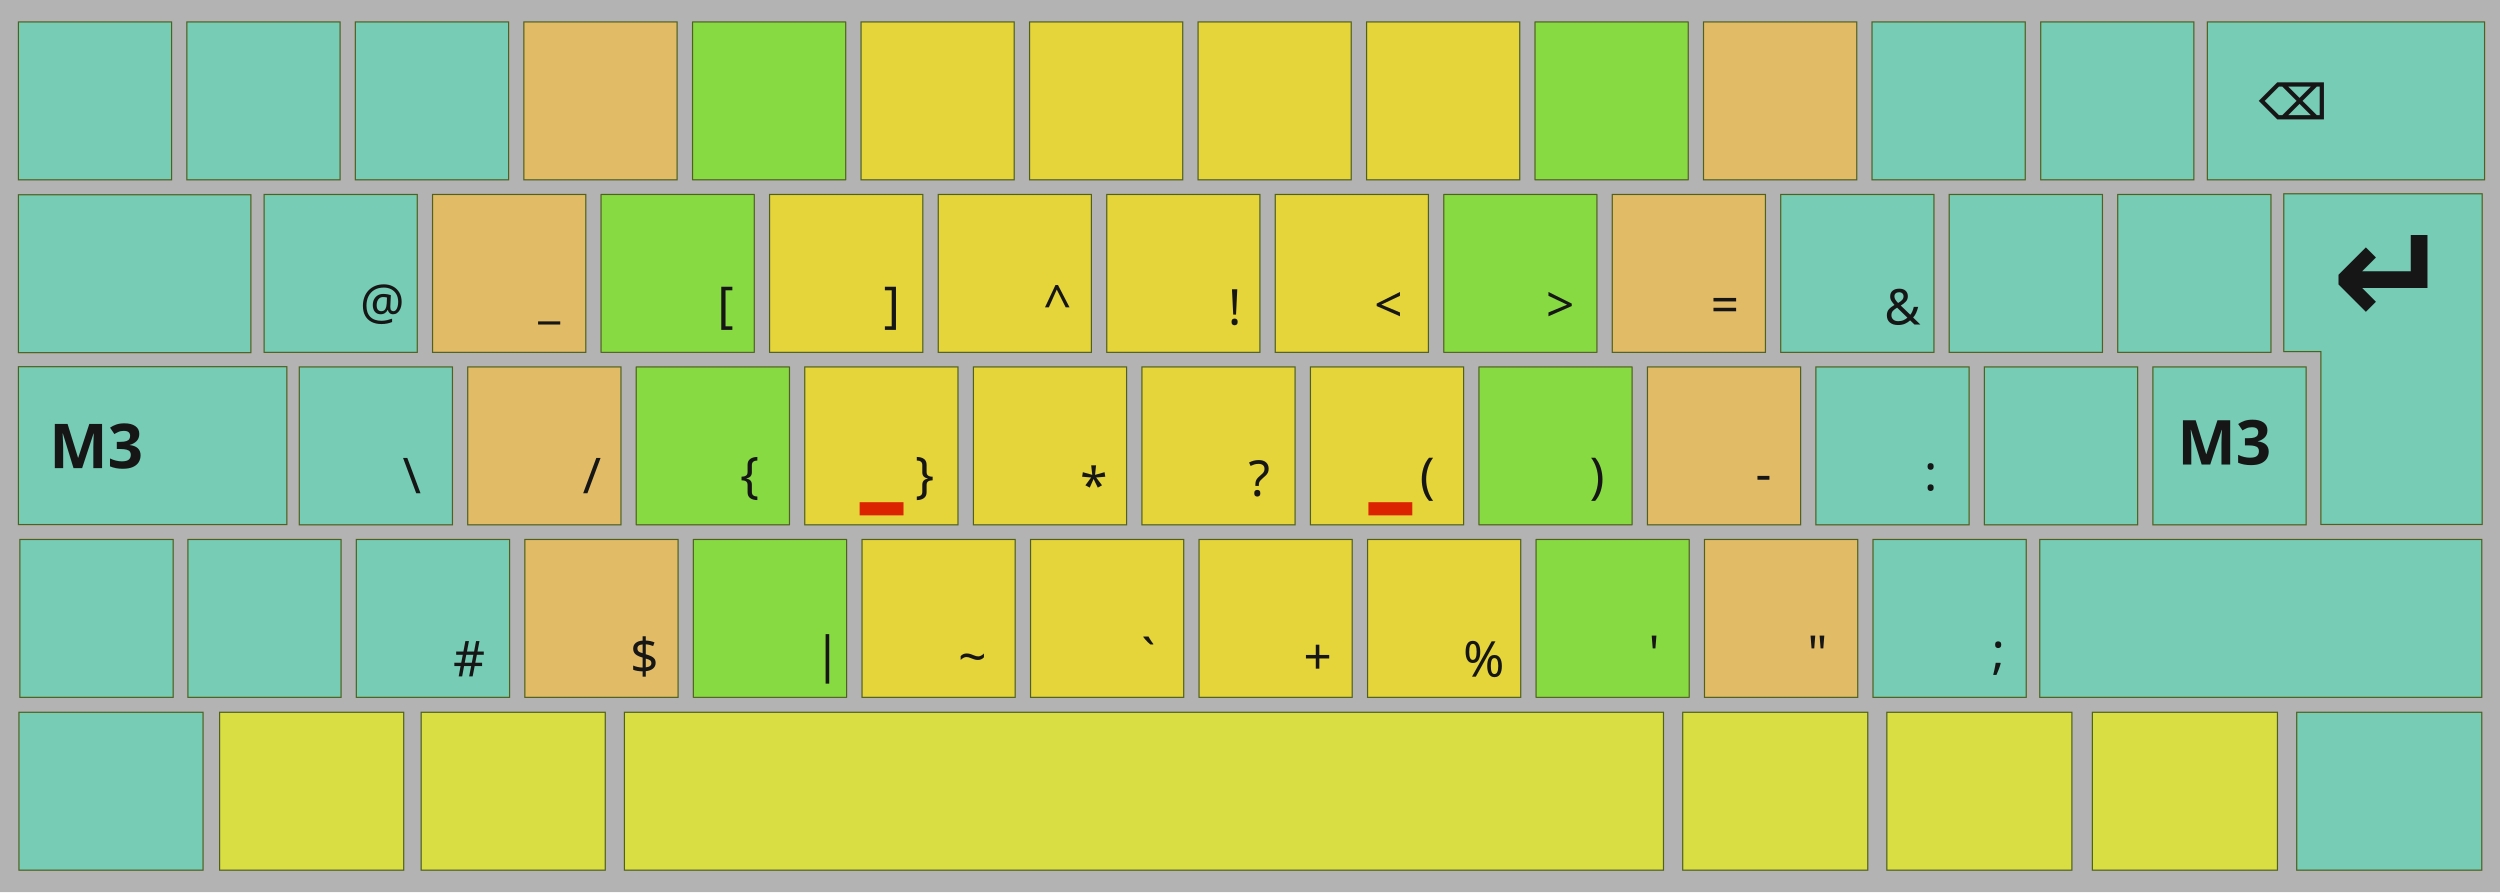
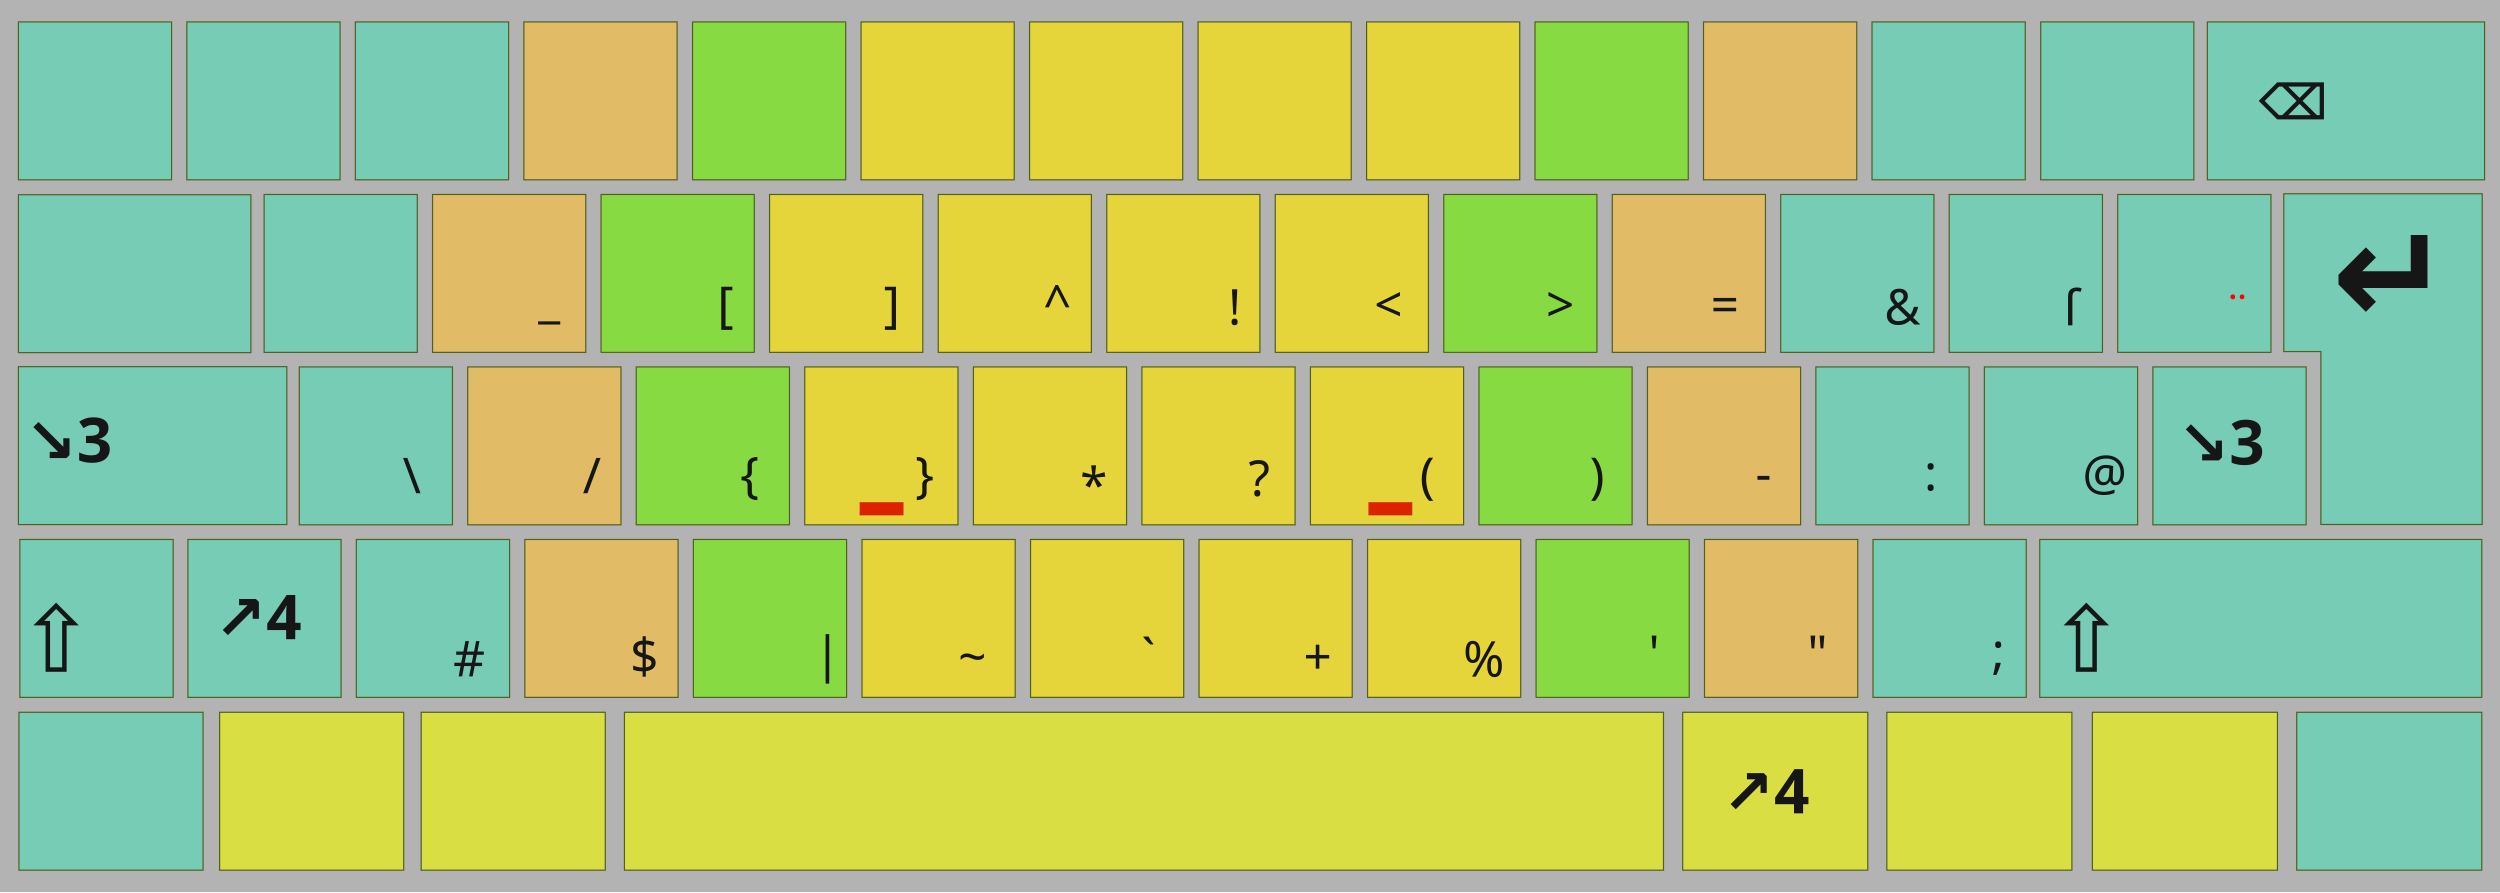
<svg xmlns="http://www.w3.org/2000/svg" version="1.0" viewBox="0 0 28500 8200" preserveAspectRatio="xMidYMid" fill-rule="evenodd" id="svg2" width="2104.724" height="751.054">
-   <defs id="defs4" />
+   <defs id="defs4">
+     </defs>
  <path style="fill:#b3b3b3;stroke:none;visibility:visible" d="M 0,-984.997 L 28500,-984.997 L 28500,9184.997 L 0,9184.997 L 0,-984.997 z " id="path452" />
-   <g id="g2359">
+   <g id="g2599">
    <path id="path609" d="M 5972,-734.997 L 7719,-734.997 L 7719,1065.004 L 5972,1065.004 L 5972,-734.997 z " style="fill:#e2bb67;fill-opacity:1;stroke:#4f601f;visibility:visible;stroke-opacity:1;stroke-width:13.541;stroke-miterlimit:4;stroke-dasharray:none" />
    <path id="path465" d="M 210,-734.997 L 1956,-734.997 L 1956,1065.004 L 210,1065.004 L 210,-734.997 z " style="fill:#76ccb4;fill-opacity:1;stroke:#4f601f;visibility:visible;stroke-opacity:1;stroke-width:13.541;stroke-miterlimit:4;stroke-dasharray:none" />
    <path id="path513" d="M 2130,-734.997 L 3877,-734.997 L 3877,1065.004 L 2130,1065.004 L 2130,-734.997 z " style="fill:#76ccb4;fill-opacity:1;stroke:#4f601f;visibility:visible;stroke-opacity:1;stroke-width:13.541;stroke-miterlimit:4;stroke-dasharray:none" />
    <path id="path561" d="M 4051,-734.997 L 5798,-734.997 L 5798,1065.004 L 4051,1065.004 L 4051,-734.997 z " style="fill:#76ccb4;fill-opacity:1;stroke:#4f601f;visibility:visible;stroke-opacity:1;stroke-width:13.541;stroke-miterlimit:4;stroke-dasharray:none" />
    <path id="path649" d="M 7895,-734.997 L 9641,-734.997 L 9641,1065.004 L 7895,1065.004 L 7895,-734.997 z " style="fill:#88da43;fill-opacity:1;stroke:#4f601f;stroke-width:13.541;stroke-linejoin:round;stroke-miterlimit:4;stroke-dasharray:none;stroke-opacity:1;visibility:visible" />
    <path id="path697" d="M 9816,-734.997 L 11562,-734.997 L 11562,1065.004 L 9816,1065.004 L 9816,-734.997 z " style="fill:#e5d43a;fill-opacity:1;stroke:#4f601f;visibility:visible;stroke-opacity:1;stroke-width:13.541;stroke-miterlimit:4;stroke-dasharray:none" />
    <path id="path745" d="M 11737,-734.997 L 13483,-734.997 L 13483,1065.004 L 11737,1065.004 L 11737,-734.997 z " style="fill:#e5d43a;fill-opacity:1;stroke:#4f601f;visibility:visible;stroke-opacity:1;stroke-width:13.541;stroke-miterlimit:4;stroke-dasharray:none" />
    <path id="path785" d="M 13658,-734.997 L 15404,-734.997 L 15404,1065.004 L 13658,1065.004 L 13658,-734.997 z " style="fill:#e5d43a;stroke:#4f601f;visibility:visible;stroke-opacity:1;stroke-width:13.541;stroke-miterlimit:4;stroke-dasharray:none;fill-opacity:1" />
    <path id="path825" d="M 15579,-734.997 L 17325,-734.997 L 17325,1065.004 L 15579,1065.004 L 15579,-734.997 z " style="fill:#e5d43a;fill-opacity:1;stroke:#4f601f;visibility:visible;stroke-opacity:1;stroke-width:13.541;stroke-miterlimit:4;stroke-dasharray:none" />
    <path id="path865" d="M 17499,-734.997 L 19246,-734.997 L 19246,1065.004 L 17499,1065.004 L 17499,-734.997 z " style="fill:#88da43;fill-opacity:1;stroke:#4f601f;stroke-width:13.541;stroke-linejoin:round;stroke-miterlimit:4;stroke-dasharray:none;stroke-opacity:1;visibility:visible" />
    <path id="path905" d="M 19420,-734.997 L 21167,-734.997 L 21167,1065.004 L 19420,1065.004 L 19420,-734.997 z " style="fill:#e2bb67;fill-opacity:1;stroke:#4f601f;visibility:visible;stroke-opacity:1;stroke-width:13.541;stroke-miterlimit:4;stroke-dasharray:none" />
    <path id="path945" d="M 21341,-734.997 L 23088,-734.997 L 23088,1065.004 L 21341,1065.004 L 21341,-734.997 z " style="fill:#76ccb4;fill-opacity:1;stroke:#4f601f;visibility:visible;stroke-opacity:1;stroke-width:13.541;stroke-miterlimit:4;stroke-dasharray:none" />
    <path id="path993" d="M 23264,-734.997 L 25010,-734.997 L 25010,1065.004 L 23264,1065.004 L 23264,-734.997 z " style="fill:#76ccb4;fill-opacity:1;stroke:#4f601f;visibility:visible;stroke-opacity:1;stroke-width:13.541;stroke-miterlimit:4;stroke-dasharray:none" />
    <path id="path1041" d="M 3011,1232.004 L 4757,1232.004 L 4757,3032.004 L 3011,3032.004 L 3011,1232.004 z " style="fill:#76ccb4;fill-opacity:1;stroke:#4f601f;visibility:visible;stroke-opacity:1;stroke-width:13.541;stroke-miterlimit:4;stroke-dasharray:none" />
    <path id="path1085" d="M 5804,3032.004 L 4931,3032.004 L 4931,1232.004 L 6678,1232.004 L 6678,3032.004 L 5804,3032.004" style="fill:#e2bb67;fill-opacity:1;stroke:#4f601f;visibility:visible;stroke-opacity:1;stroke-width:13.541;stroke-miterlimit:4;stroke-dasharray:none" />
    <path id="path1121" d="M 6852,1232.004 L 8599,1232.004 L 8599,3032.004 L 6852,3032.004 L 6852,1232.004 z " style="fill:#88da43;fill-opacity:1;stroke:#4f601f;stroke-width:13.541;stroke-linejoin:round;stroke-miterlimit:4;stroke-dasharray:none;stroke-opacity:1;visibility:visible" />
    <path id="path1157" d="M 8773,1232.004 L 10520,1232.004 L 10520,3032.004 L 8773,3032.004 L 8773,1232.004 z " style="fill:#e5d43a;fill-opacity:1;stroke:#4f601f;visibility:visible;stroke-opacity:1;stroke-width:13.541;stroke-miterlimit:4;stroke-dasharray:none" />
    <path id="path1193" d="M 10696,1232.004 L 12442,1232.004 L 12442,3032.004 L 10696,3032.004 L 10696,1232.004 z " style="fill:#e5d43a;fill-opacity:1;stroke:#4f601f;visibility:visible;stroke-opacity:1;stroke-width:13.541;stroke-miterlimit:4;stroke-dasharray:none" />
    <path id="path1229" d="M 12617,1232.004 L 14363,1232.004 L 14363,3032.004 L 12617,3032.004 L 12617,1232.004 z " style="fill:#e5d43a;fill-opacity:1;stroke:#4f601f;visibility:visible;stroke-opacity:1;stroke-width:13.541;stroke-miterlimit:4;stroke-dasharray:none" />
    <path id="path1265" d="M 14538,1232.004 L 16284,1232.004 L 16284,3032.004 L 14538,3032.004 L 14538,1232.004 z " style="fill:#e5d43a;fill-opacity:1;stroke:#4f601f;visibility:visible;stroke-opacity:1;stroke-width:13.541;stroke-miterlimit:4;stroke-dasharray:none" />
    <path id="path1301" d="M 16459,1232.004 L 18205,1232.004 L 18205,3032.004 L 16459,3032.004 L 16459,1232.004 z " style="fill:#88da43;fill-opacity:1;stroke:#4f601f;stroke-width:13.541;stroke-linejoin:round;stroke-miterlimit:4;stroke-dasharray:none;stroke-opacity:1;visibility:visible" />
    <path id="path1337" d="M 18380,1232.004 L 20126,1232.004 L 20126,3032.004 L 18380,3032.004 L 18380,1232.004 z " style="fill:#e2bb67;fill-opacity:1;stroke:#4f601f;visibility:visible;stroke-opacity:1;stroke-width:13.541;stroke-miterlimit:4;stroke-dasharray:none" />
    <path id="path1373" d="M 20300,1232.004 L 22047,1232.004 L 22047,3032.004 L 20300,3032.004 L 20300,1232.004 z " style="fill:#76ccb4;fill-opacity:1;stroke:#4f601f;visibility:visible;stroke-opacity:1;stroke-width:13.541;stroke-miterlimit:4;stroke-dasharray:none" />
    <path id="path1409" d="M 22221,1232.004 L 23968,1232.004 L 23968,3032.004 L 22221,3032.004 L 22221,1232.004 z " style="fill:#76ccb4;fill-opacity:1;stroke:#4f601f;visibility:visible;stroke-opacity:1;stroke-width:13.541;stroke-miterlimit:4;stroke-dasharray:none" />
    <path id="path1449" d="M 24142,1232.004 L 25889,1232.004 L 25889,3032.004 L 24142,3032.004 L 24142,1232.004 z " style="fill:#76ccb4;fill-opacity:1;stroke:#4f601f;visibility:visible;stroke-opacity:1;stroke-width:13.541;stroke-miterlimit:4;stroke-dasharray:none" />
    <path id="path1489" d="M 3412,3198.004 L 5158,3198.004 L 5158,4998.004 L 3412,4998.004 L 3412,3198.004 z " style="fill:#76ccb4;fill-opacity:1;stroke:#4f601f;visibility:visible;stroke-opacity:1;stroke-width:13.541;stroke-miterlimit:4;stroke-dasharray:none" />
    <path id="path1525" d="M 5332,3198.004 L 7079,3198.004 L 7079,4998.004 L 5332,4998.004 L 5332,3198.004 z " style="fill:#e2bb67;fill-opacity:1;stroke:#4f601f;visibility:visible;stroke-opacity:1;stroke-width:13.541;stroke-miterlimit:4;stroke-dasharray:none" />
    <path id="path1561" d="M 7253,3198.004 L 9000,3198.004 L 9000,4998.004 L 7253,4998.004 L 7253,3198.004 z " style="fill:#88da43;fill-opacity:1;stroke:#4f601f;stroke-width:13.541;stroke-linejoin:round;stroke-miterlimit:4;stroke-dasharray:none;stroke-opacity:1;visibility:visible" />
    <path id="path1597" d="M 11097,3198.004 L 12843,3198.004 L 12843,4998.004 L 11097,4998.004 L 11097,3198.004 z " style="fill:#e5d43a;fill-opacity:1;stroke:#4f601f;visibility:visible;stroke-opacity:1;stroke-width:13.541;stroke-miterlimit:4;stroke-dasharray:none" />
    <path id="path1633" d="M 13018,3198.004 L 14764,3198.004 L 14764,4998.004 L 13018,4998.004 L 13018,3198.004 z " style="fill:#e5d43a;fill-opacity:1;stroke:#4f601f;visibility:visible;stroke-opacity:1;stroke-width:13.541;stroke-miterlimit:4;stroke-dasharray:none" />
    <path id="path1669" d="M 16860,3198.004 L 18606,3198.004 L 18606,4998.004 L 16860,4998.004 L 16860,3198.004 z " style="fill:#88da43;fill-opacity:1;stroke:#4f601f;stroke-width:13.541;stroke-linejoin:round;stroke-miterlimit:4;stroke-dasharray:none;stroke-opacity:1;visibility:visible" />
    <path id="path1705" d="M 18781,3198.004 L 20527,3198.004 L 20527,4998.004 L 18781,4998.004 L 18781,3198.004 z " style="fill:#e2bb67;fill-opacity:1;stroke:#4f601f;visibility:visible;stroke-opacity:1;stroke-width:13.541;stroke-miterlimit:4;stroke-dasharray:none" />
    <path id="path1741" d="M 20701,3198.004 L 22448,3198.004 L 22448,4998.004 L 20701,4998.004 L 20701,3198.004 z " style="fill:#76ccb4;fill-opacity:1;stroke:#4f601f;visibility:visible;stroke-opacity:1;stroke-width:13.541;stroke-miterlimit:4;stroke-dasharray:none" />
    <path id="path1777" d="M 22622,3198.004 L 24369,3198.004 L 24369,4998.004 L 22622,4998.004 L 22622,3198.004 z " style="fill:#76ccb4;fill-opacity:1;stroke:#4f601f;visibility:visible;stroke-opacity:1;stroke-width:13.541;stroke-miterlimit:4;stroke-dasharray:none" />
    <path id="path1813" d="M 24543,3198.004 L 26290,3198.004 L 26290,4998.004 L 24543,4998.004 L 24543,3198.004 z " style="fill:#76ccb4;fill-opacity:1;stroke:#4f601f;visibility:visible;stroke-opacity:1;stroke-width:13.541;stroke-miterlimit:4;stroke-dasharray:none" />
    <path id="path1853" d="M 2142.181,5165.003 L 3888.181,5165.003 L 3888.181,6965.004 L 2142.181,6965.004 L 2142.181,5165.003 z " style="fill:#76ccb4;fill-opacity:1;stroke:#4f601f;visibility:visible;stroke-opacity:1;stroke-width:13.541;stroke-miterlimit:4;stroke-dasharray:none" />
    <path id="path1893" d="M 4062.181,5165.003 L 5809.181,5165.003 L 5809.181,6965.004 L 4062.181,6965.004 L 4062.181,5165.003 z " style="fill:#76ccb4;fill-opacity:1;stroke:#4f601f;visibility:visible;stroke-opacity:1;stroke-width:13.541;stroke-miterlimit:4;stroke-dasharray:none" />
    <path id="path1929" d="M 5983.181,5165.003 L 7730.181,5165.003 L 7730.181,6965.004 L 5983.181,6965.004 L 5983.181,5165.003 z " style="fill:#e2bb67;fill-opacity:1;stroke:#4f601f;visibility:visible;stroke-opacity:1;stroke-width:13.541;stroke-miterlimit:4;stroke-dasharray:none" />
    <path id="path1965" d="M 7904.181,5165.003 L 9651.181,5165.003 L 9651.181,6965.004 L 7904.181,6965.004 L 7904.181,5165.003 z " style="fill:#88da43;fill-opacity:1;stroke:#4f601f;stroke-width:13.541;stroke-linejoin:round;stroke-miterlimit:4;stroke-dasharray:none;stroke-opacity:1;visibility:visible" />
    <path id="path2001" d="M 9827.181,5165.003 L 11573.18,5165.003 L 11573.18,6965.004 L 9827.181,6965.004 L 9827.181,5165.003 z " style="fill:#e5d43a;fill-opacity:1;stroke:#4f601f;visibility:visible;stroke-opacity:1;stroke-width:13.541;stroke-miterlimit:4;stroke-dasharray:none" />
    <path id="path2037" d="M 11748.18,5165.003 L 13494.18,5165.003 L 13494.18,6965.004 L 11748.18,6965.004 L 11748.18,5165.003 z " style="fill:#e5d43a;fill-opacity:1;stroke:#4f601f;visibility:visible;stroke-opacity:1;stroke-width:13.541;stroke-miterlimit:4;stroke-dasharray:none" />
    <path id="path2073" d="M 13669.18,5165.003 L 15415.18,5165.003 L 15415.18,6965.004 L 13669.18,6965.004 L 13669.18,5165.003 z " style="fill:#e5d43a;fill-opacity:1;stroke:#4f601f;visibility:visible;stroke-opacity:1;stroke-width:13.541;stroke-miterlimit:4;stroke-dasharray:none" />
    <path id="path2109" d="M 15590.18,5165.003 L 17336.18,5165.003 L 17336.18,6965.004 L 15590.18,6965.004 L 15590.18,5165.003 z " style="fill:#e5d43a;fill-opacity:1;stroke:#4f601f;visibility:visible;stroke-opacity:1;stroke-width:13.541;stroke-miterlimit:4;stroke-dasharray:none" />
    <path id="path2145" d="M 17511.18,5165.003 L 19257.18,5165.003 L 19257.18,6965.004 L 17511.18,6965.004 L 17511.18,5165.003 z " style="fill:#88da43;fill-opacity:1;stroke:#4f601f;stroke-width:13.541;stroke-linejoin:round;stroke-miterlimit:4;stroke-dasharray:none;stroke-opacity:1;visibility:visible" />
    <path id="path2185" d="M 19431.18,5165.003 L 21178.18,5165.003 L 21178.18,6965.004 L 19431.18,6965.004 L 19431.18,5165.003 z " style="fill:#e2bb67;fill-opacity:1;stroke:#4f601f;visibility:visible;stroke-opacity:1;stroke-width:13.541;stroke-miterlimit:4;stroke-dasharray:none" />
    <path id="path2225" d="M 21352.18,5165.003 L 23099.18,5165.003 L 23099.18,6965.004 L 21352.18,6965.004 L 21352.18,5165.003 z " style="fill:#76ccb4;fill-opacity:1;stroke:#4f601f;visibility:visible;stroke-opacity:1;stroke-width:13.541;stroke-miterlimit:4;stroke-dasharray:none" />
    <path d="M 9174,3198.004 L 10921,3198.004 L 10921,4998.004 L 9174,4998.004 L 9174,3198.004 z " id="path2265" style="fill:#e5d43a;fill-opacity:1;stroke:#4f601f;visibility:visible;stroke-opacity:1;stroke-width:13.541;stroke-miterlimit:4;stroke-dasharray:none" />
    <path d="M 14939,3198.004 L 16685,3198.004 L 16685,4998.004 L 14939,4998.004 L 14939,3198.004 z " id="path2313" style="fill:#e5d43a;stroke:#4f601f;visibility:visible;stroke-opacity:1;stroke-width:13.541;stroke-miterlimit:4;stroke-dasharray:none;fill-opacity:1" />
    <path d="M 226.546,5165.003 L 1974.238,5165.003 L 1974.238,6965.004 L 226.546,6965.004 L 226.546,5165.003 z " id="path2365" style="fill:#76ccb4;fill-opacity:1;stroke:#4f601f;visibility:visible;stroke-opacity:1;stroke-width:13.541;stroke-miterlimit:4;stroke-dasharray:none" />
    <path d="M 210,3195.004 L 3270,3195.004 L 3270,4995.004 L 210,4995.004 L 210,3195.004 z " id="path2427" style="fill:#76ccb4;fill-opacity:1;stroke:#4f601f;visibility:visible;stroke-opacity:1;stroke-width:13.541;stroke-miterlimit:4;stroke-dasharray:none" />
    <path d="M 25164,-734.997 L 28324,-734.997 L 28324,1065.004 L 25164,1065.004 L 25164,-734.997 z " id="path2489" style="fill:#76ccb4;fill-opacity:1;stroke:#4f601f;visibility:visible;stroke-opacity:1;stroke-width:13.541;stroke-miterlimit:4;stroke-dasharray:none" />
    <path d="M 210,1235.004 L 2860,1235.004 L 2860,3035.004 L 210,3035.004 L 210,1235.004 z " id="path2523" style="fill:#76ccb4;fill-opacity:1;stroke:#4f601f;visibility:visible;stroke-opacity:1;stroke-width:13.541;stroke-miterlimit:4;stroke-dasharray:none" />
    <path d="M 23253.214,5165.018 L 28292.211,5165.018 L 28292.211,6964.989 L 23253.214,6964.989 L 23253.214,5165.018 z " id="path2599" style="fill:#76ccb4;fill-opacity:1;stroke:#4f601f;visibility:visible;stroke-opacity:1;stroke-width:13.541;stroke-miterlimit:4;stroke-dasharray:none" />
    <path d="M 26458,4994.004 L 26458,3023.004 L 26035,3023.004 L 26035,1224.004 L 28297,1224.004 L 28297,4994.004 L 26458,4994.004 z " id="path2661" style="fill:#76ccb4;fill-opacity:1;stroke:#4f601f;visibility:visible;stroke-opacity:1;stroke-width:13.541;stroke-miterlimit:4;stroke-dasharray:none" />
    <path d="M 216,7135.003 L 2314.85,7135.003 L 2314.85,8935.003 L 216,8935.003 L 216,7135.003 z " id="path6813" style="fill:#76ccb4;fill-opacity:1;stroke:#4f601f;visibility:visible;stroke-opacity:1;stroke-width:13.541;stroke-miterlimit:4;stroke-dasharray:none" />
    <path d="M 2503.354,7135.003 L 4602.203,7135.003 L 4602.203,8935.003 L 2503.354,8935.003 L 2503.354,7135.003 z " id="path17793" style="fill:#d9de43;fill-opacity:1;stroke:#4f601f;visibility:visible;stroke-opacity:1;stroke-width:13.541;stroke-miterlimit:4;stroke-dasharray:none" />
    <path d="M 4801.332,7135.003 L 6900.181,7135.003 L 6900.181,8935.003 L 4801.332,8935.003 L 4801.332,7135.003 z " id="path17795" style="fill:#d9de43;fill-opacity:1;stroke:#4f601f;visibility:visible;stroke-opacity:1;stroke-width:13.541;stroke-miterlimit:4;stroke-dasharray:none" />
    <path d="M 7118.46,7135.003 L 18963.59,7135.003 L 18963.59,8935.003 L 7118.46,8935.003 L 7118.46,7135.003 z " id="path17797" style="fill:#d9de43;fill-opacity:1;stroke:#4f601f;visibility:visible;stroke-opacity:1;stroke-width:13.541;stroke-miterlimit:4;stroke-dasharray:none" />
    <path d="M 19182.844,7135.003 L 21292.576,7135.003 L 21292.576,8935.003 L 19182.844,8935.003 L 19182.844,7135.003 z " id="path17799" style="fill:#d9de43;fill-opacity:1;stroke:#4f601f;visibility:visible;stroke-opacity:1;stroke-width:13.541;stroke-miterlimit:4;stroke-dasharray:none" />
    <path d="M 21509.921,7135.003 L 23619.653,7135.003 L 23619.653,8935.003 L 21509.921,8935.003 L 21509.921,7135.003 z " id="path17801" style="fill:#d9de43;fill-opacity:1;stroke:#4f601f;visibility:visible;stroke-opacity:1;stroke-width:13.541;stroke-miterlimit:4;stroke-dasharray:none" />
    <path d="M 23853.158,7135.003 L 25962.89,7135.003 L 25962.89,8935.003 L 23853.158,8935.003 L 23853.158,7135.003 z " id="path17803" style="fill:#d9de43;fill-opacity:1;stroke:#4f601f;visibility:visible;stroke-opacity:1;stroke-width:13.541;stroke-miterlimit:4;stroke-dasharray:none" />
    <path d="M 26182.479,7135.003 L 28292.211,7135.003 L 28292.211,8935.003 L 26182.479,8935.003 L 26182.479,7135.003 z " id="path17805" style="fill:#76ccb4;fill-opacity:1;stroke:#4f601f;visibility:visible;stroke-opacity:1;stroke-width:13.541;stroke-miterlimit:4;stroke-dasharray:none" />
  </g>
  <text style="font-size:564px;font-weight:400;fill:#161616;stroke:none;visibility:visible;font-family:Arial embedded" id="text493" y="-984.997">
    <tspan y="663.004" id="tspan495" />
  </text>
  <text style="font-size:564px;font-weight:700;fill:#161616;stroke:none;visibility:visible;font-family:Arial embedded" id="text541" y="-984.997">
    <tspan y="663.004" id="tspan543" />
  </text>
  <text style="font-size:564px;font-weight:700;fill:#161616;stroke:none;visibility:visible;font-family:Arial embedded" id="text589" y="-984.997">
    <tspan y="663.004" id="tspan591" />
  </text>
  <text style="font-size:564px;font-weight:700;fill:#161616;stroke:none;visibility:visible;font-family:Arial embedded" id="text677" y="-984.997">
    <tspan y="663.004" id="tspan679" />
  </text>
  <text style="font-size:564px;font-weight:700;fill:#161616;stroke:none;visibility:visible;font-family:Arial embedded" id="text725" y="-984.997">
    <tspan y="663.004" id="tspan727" />
  </text>
  <text style="font-size:564px;font-weight:700;fill:#161616;stroke:none;visibility:visible;font-family:Arial embedded" id="text973" y="-984.997">
    <tspan y="663.004" id="tspan975" />
  </text>
  <text style="font-size:564px;font-weight:400;fill:#161616;stroke:none;visibility:visible;font-family:Arial embedded" id="text1021" y="-984.997">
    <tspan y="663.004" id="tspan1023" />
  </text>
  <text style="font-size:564px;font-weight:700;fill:#161616;stroke:none;visibility:visible;font-family:Arial embedded" id="text1061" y="-984.997">
    <tspan y="2659.002" id="tspan1063" />
  </text>
-   <text style="font-size:564px;font-weight:400;fill:#161616;stroke:none;visibility:visible;font-family:Arial embedded" id="text1069" y="-984.997" x="125.392">
-     <tspan x="4104.392" y="2659.002" id="tspan1071">@</tspan>
+   <text style="font-size:564px;font-weight:400;fill:#161616;stroke:none;visibility:visible;font-family:Arial embedded" id="text1069" y="964.261" x="19760.801">
+     <tspan x="23739.801" y="4608.26" id="tspan1071">@</tspan>
  </text>
  <text style="font-size:564px;font-weight:700;fill:#161616;stroke:none;visibility:visible;font-family:Arial embedded" id="text1101" y="-984.997">
    <tspan y="2659.002" id="tspan1103" />
  </text>
  <text style="font-size:564px;font-weight:400;fill:#161616;stroke:none;visibility:visible;font-family:Arial embedded" id="text1109" y="-1016.116" x="54.164">
    <tspan x="6135.164" y="2627.883" id="tspan1111">_</tspan>
  </text>
  <text style="font-size:564px;font-weight:400;fill:#161616;stroke:none;visibility:visible;font-family:Arial embedded" id="text1141" y="-984.997">
    <tspan y="2659.002" id="tspan1143" />
  </text>
  <text style="font-size:564px;font-weight:400;fill:#161616;stroke:none;visibility:visible;font-family:Arial embedded" id="text1145" y="-957.458" x="135.41">
    <tspan x="8177.41" y="2686.541" id="tspan1147">[</tspan>
  </text>
  <text style="font-size:564px;font-weight:400;fill:#161616;stroke:none;visibility:visible;font-family:Arial embedded" id="text1177" y="-984.997">
    <tspan y="2659.002" id="tspan1179" />
  </text>
  <text style="font-size:564px;font-weight:400;fill:#161616;stroke:none;visibility:visible;font-family:Arial embedded" id="text1181" y="-957.458" x="189.573">
    <tspan x="10073.574" y="2686.541" id="tspan1183">]</tspan>
  </text>
  <text style="font-size:564px;font-weight:400;fill:#161616;stroke:none;visibility:visible;font-family:Arial embedded" id="text1213" y="-984.997">
    <tspan y="2659.002" id="tspan1215" />
  </text>
  <text style="font-size:564px;font-weight:400;fill:#161616;stroke:none;visibility:visible;font-family:Arial embedded" id="text1217" y="-974.807" x="162.492">
    <tspan x="11891.492" y="2669.191" id="tspan1219">^</tspan>
  </text>
  <text style="font-size:564px;font-weight:400;fill:#161616;stroke:none;visibility:visible;font-family:Arial embedded" id="text1249" y="-984.997">
    <tspan y="2659.002" id="tspan1251" />
  </text>
  <text style="font-size:564px;font-weight:400;fill:#161616;stroke:none;visibility:visible;font-family:Arial embedded" id="text1253" y="-928.955" x="270.819">
    <tspan x="13998.82" y="2715.044" id="tspan1255">!</tspan>
  </text>
  <text style="font-size:564px;font-weight:400;fill:#161616;stroke:none;visibility:visible;font-family:Arial embedded" id="text1285" y="-984.997">
    <tspan y="2659.002" id="tspan1287" />
  </text>
  <text style="font-size:564px;font-weight:400;fill:#161616;stroke:none;visibility:visible;font-family:Arial embedded" id="text1289" y="-957.733" x="8.2365784e-07">
    <tspan x="15666" y="2686.266" id="tspan1291">&lt;</tspan>
  </text>
  <text style="font-size:564px;font-weight:400;fill:#161616;stroke:none;visibility:visible;font-family:Arial embedded" id="text1321" y="-984.997">
    <tspan y="2659.002" id="tspan1323" />
  </text>
  <text style="font-size:564px;font-weight:400;fill:#161616;stroke:none;visibility:visible;font-family:Arial embedded" id="text1325" y="-957.733" x="54.164">
    <tspan x="17624.164" y="2686.266" id="tspan1327">&gt;</tspan>
  </text>
  <text style="font-size:564px;font-weight:400;fill:#161616;stroke:none;visibility:visible;font-family:Arial embedded" id="text1357" y="-984.997">
    <tspan y="2659.002" id="tspan1359" />
  </text>
  <text style="font-size:564px;font-weight:400;fill:#161616;stroke:none;visibility:visible;font-family:Arial embedded" id="text1361" y="-958.008" x="-27.082">
    <tspan x="19501.918" y="2685.99" id="tspan1363">=</tspan>
  </text>
  <text style="font-size:564px;font-weight:400;fill:#161616;stroke:none;visibility:visible;font-family:Arial embedded" id="text2173" y="-4833.231" x="2676.279">
    <tspan x="21480.279" y="2714.769" id="tspan2175">&amp;</tspan>
  </text>
  <text style="font-size:564px;font-weight:400;fill:#161616;stroke:none;visibility:visible;font-family:Arial embedded" id="text1393" y="-984.997">
    <tspan y="2659.002" id="tspan1395" />
  </text>
  <text style="font-size:564px;font-weight:400;fill:#161616;stroke:none;visibility:visible;font-family:Arial embedded" id="text1509" y="-984.997">
    <tspan y="4625.002" id="tspan1511" />
  </text>
  <text style="font-size:564px;font-weight:400;fill:#161616;stroke:none;visibility:visible;font-family:Arial embedded" id="text1513" y="-971.859" x="81.246">
    <tspan x="4589.246" y="4638.14" id="tspan1515">\</tspan>
  </text>
  <text style="font-size:564px;font-weight:400;fill:#161616;stroke:none;visibility:visible;font-family:Arial embedded" id="text1545" y="-984.997">
    <tspan y="4625.002" id="tspan1547" />
  </text>
  <text style="font-size:564px;font-weight:400;fill:#161616;stroke:none;visibility:visible;font-family:Arial embedded" id="text1549" y="-971.859" x="135.41">
    <tspan x="6642.41" y="4638.14" id="tspan1551">/</tspan>
  </text>
  <text style="font-size:564px;font-weight:400;fill:#161616;stroke:none;visibility:visible;font-family:Arial embedded" id="text1581" y="-984.997">
    <tspan y="4625.002" id="tspan1583" />
  </text>
  <text style="font-size:564px;font-weight:400;fill:#161616;stroke:none;visibility:visible;font-family:Arial embedded" id="text1585" y="-983.012" x="216.655">
    <tspan x="8437.656" y="4626.986" id="tspan1587">{</tspan>
  </text>
  <text style="font-size:564px;font-weight:400;fill:#161616;stroke:none;visibility:visible;font-family:Arial embedded" id="text1617" y="-984.997">
    <tspan y="4625.002" id="tspan1619" />
  </text>
  <text style="font-size:564px;font-weight:400;fill:#161616;stroke:none;visibility:visible;font-family:Arial embedded" id="text1621" y="-861.289" x="135.41">
    <tspan x="12313.41" y="4748.709" id="tspan1623">*</tspan>
  </text>
  <text style="font-size:564px;font-weight:400;fill:#161616;stroke:none;visibility:visible;font-family:Arial embedded" id="text1653" y="-984.997">
    <tspan y="4625.002" id="tspan1655" />
  </text>
  <text style="font-size:564px;font-weight:400;fill:#161616;stroke:none;visibility:visible;font-family:Arial embedded" id="text1657" y="-941.979" x="135.41">
    <tspan x="14232.41" y="4668.02" id="tspan1659">?</tspan>
  </text>
  <text style="font-size:564px;font-weight:400;fill:#161616;stroke:none;visibility:visible;font-family:Arial embedded" id="text1689" y="-984.997">
    <tspan y="4625.002" id="tspan1691" />
  </text>
  <text style="font-size:564px;font-weight:400;fill:#161616;stroke:none;visibility:visible;font-family:Arial embedded" id="text1693" y="-974.475" x="216.655">
    <tspan x="18121.656" y="4635.523" id="tspan1695">)</tspan>
  </text>
  <text style="font-size:564px;font-weight:400;fill:#161616;stroke:none;visibility:visible;font-family:Arial embedded" id="text1725" y="-984.997">
    <tspan y="4625.002" id="tspan1727" />
  </text>
  <text style="font-size:564px;font-weight:400;fill:#161616;stroke:none;visibility:visible;font-family:Arial embedded" id="text1729" y="-996.782" x="135.41">
    <tspan x="20012.41" y="4613.217" id="tspan1731">-</tspan>
  </text>
  <text style="font-size:564px;font-weight:400;fill:#161616;stroke:none;visibility:visible;font-family:Arial embedded" id="text1761" y="-984.997">
    <tspan y="4625.002" id="tspan1763" />
  </text>
  <text style="font-size:564px;font-weight:400;fill:#161616;stroke:none;visibility:visible;font-family:Arial embedded" id="text1765" y="-1005.457" x="135.41">
    <tspan x="21933.41" y="4604.542" id="tspan1767">:</tspan>
  </text>
  <text style="font-size:564px;font-weight:400;fill:#161616;stroke:none;visibility:visible;font-family:Arial embedded" id="text1797" y="-984.997">
    <tspan y="4625.002" id="tspan1799" />
  </text>
  <text style="font-size:564px;font-weight:400;fill:#161616;stroke:none;visibility:visible;font-family:Arial embedded" id="text1913" y="-984.997">
    <tspan y="6592.002" id="tspan1915" />
  </text>
  <text style="font-size:564px;font-weight:400;fill:#161616;stroke:none;visibility:visible;font-family:Arial embedded" id="text1949" y="-984.997">
    <tspan y="6592.002" id="tspan1951" />
  </text>
  <text style="font-size:564px;font-weight:400;fill:#161616;stroke:none;visibility:visible;font-family:Arial embedded" id="text1953" y="-880.662" x="-270.819">
    <tspan x="7183.18" y="6696.337" id="tspan1955">$</tspan>
  </text>
  <text style="font-size:564px;font-weight:400;fill:#161616;stroke:none;visibility:visible;font-family:Arial embedded" id="text1985" y="-984.997">
    <tspan y="6592.002" id="tspan1987" />
  </text>
  <text style="font-size:564px;font-weight:400;fill:#161616;stroke:none;visibility:visible;font-family:Arial embedded" id="text1989" y="-904.483" x="81.246">
    <tspan x="9277.246" y="6672.516" id="tspan1991">|</tspan>
  </text>
  <text style="font-size:564px;font-weight:400;fill:#161616;stroke:none;visibility:visible;font-family:Arial embedded" id="text2021" y="-984.997">
    <tspan y="6592.002" id="tspan2023" />
  </text>
  <text style="font-size:564px;font-weight:400;fill:#161616;stroke:none;visibility:visible;font-family:Arial embedded" id="text2025" y="-851.058" x="-6028.63">
    <tspan x="5165.37" y="6725.941" id="tspan2027">#</tspan>
  </text>
  <text style="font-size:564px;font-weight:400;fill:#161616;stroke:none;visibility:visible;font-family:Arial embedded" id="text2057" y="-984.997">
    <tspan y="6592.002" id="tspan2059" />
  </text>
  <text style="font-size:564px;font-weight:400;fill:#161616;stroke:none;visibility:visible;font-family:Arial embedded" id="text2061" y="-873.173" x="-135.41">
    <tspan x="13011.59" y="6703.826" id="tspan2063">`</tspan>
  </text>
  <text style="font-size:564px;font-weight:400;fill:#161616;stroke:none;visibility:visible;font-family:Arial embedded" id="text2093" y="-984.997">
    <tspan y="6592.002" id="tspan2095" />
  </text>
  <text style="font-size:564px;font-weight:400;fill:#161616;stroke:none;visibility:visible;font-family:Arial embedded" id="text2097" y="-876.669" x="-170.47">
    <tspan x="14859.529" y="6700.33" id="tspan2099">+</tspan>
  </text>
  <text style="font-size:564px;font-weight:400;fill:#161616;stroke:none;visibility:visible;font-family:Arial embedded" id="text2129" y="-984.997">
    <tspan y="6592.002" id="tspan2131" />
  </text>
  <text style="font-size:564px;font-weight:400;fill:#161616;stroke:none;visibility:visible;font-family:Arial embedded" id="text2133" y="-848.166" x="-270.819">
    <tspan x="16680.18" y="6728.833" id="tspan2135">%</tspan>
  </text>
  <text style="font-size:564px;font-weight:400;fill:#161616;stroke:none;visibility:visible;font-family:Arial embedded" id="text2213" y="-884.109" x="-135.41">
    <tspan x="20603.59" y="6663.895" id="tspan2215">"</tspan>
  </text>
  <text style="font-size:564px;font-weight:400;fill:#161616;stroke:none;visibility:visible;font-family:Arial embedded" id="text2245" y="-984.997">
    <tspan y="6592.002" id="tspan2247" />
  </text>
  <text style="font-size:564px;font-weight:400;fill:#161616;stroke:none;visibility:visible;font-family:Arial embedded" id="text2249" y="-913.104" x="-3918.166">
    <tspan x="18792.834" y="6663.895" id="tspan2251">'</tspan>
  </text>
  <text style="font-size:564px;font-weight:400;fill:#161616;stroke:none;visibility:visible;font-family:Arial embedded" id="text2285" y="-983.012" x="162.492">
    <tspan id="tspan2287" y="4626.986" x="10433.492">}</tspan>
  </text>
  <path style="fill:#dc2300;stroke:none;visibility:visible" id="path2297" d="M 9800,4740.004 L 10300,4740.004 L 10300,4890.004 L 9800,4890.004 L 9800,4740.004 z " />
  <text style="font-size:564px;font-weight:400;fill:#161616;stroke:none;visibility:visible;font-family:Arial embedded" id="text2333" y="-984.997">
    <tspan id="tspan2335" y="4625.002" />
  </text>
  <text style="font-size:564px;font-weight:400;fill:#161616;stroke:none;visibility:visible;font-family:Arial embedded" id="text2337" y="-974.475" x="135.41">
    <tspan id="tspan2339" y="4635.523" x="16185.41">(</tspan>
  </text>
  <path style="fill:#dc2300;stroke:none;visibility:visible" id="path2349" d="M 15600,4740.004 L 16100,4740.004 L 16100,4890.004 L 15600,4890.004 L 15600,4740.004 z " />
-   <text style="font-size:706px;font-weight:700;fill:#161616;stroke:none;visibility:visible;font-family:Arial embedded" id="text2923" y="-602.001" x="-3455.679">
-     <tspan x="561.319" y="4351.998" id="tspan2925">M3</tspan>
+   <text style="font-size:706px;font-weight:700;fill:#161616;stroke:none;visibility:visible;font-family:Arial embedded" id="text2923" y="-670.141" x="-3732.85">
+     <tspan x="284.149" y="4283.859" id="tspan2925">↘3</tspan>
  </text>
  <text style="font-size:706px;font-weight:700;fill:#161616;stroke:none;visibility:visible;font-family:Arial embedded" id="text2927" y="-643.578" x="20804.945">
-     <tspan x="24821.943" y="4310.421" id="tspan2929">M3</tspan>
+     <tspan x="24821.943" y="4310.421" id="tspan2929">↘3</tspan>
+   </text>
+   <text style="font-size:706px;font-weight:700;fill:#161616;stroke:none;visibility:visible;font-family:Arial embedded" id="text2931" y="1348.246" x="-1573.897">
+     <tspan x="2443.101" y="6302.246" id="tspan2933">↗4</tspan>
+   </text>
+   <text style="font-size:564px;font-weight:400;fill:#ff0000;stroke:none;visibility:visible;font-family:Arial embedded" id="text2696" y="-832.054" x="868.397">
+     <tspan x="25343.398" y="2782.944" id="tspan2698" style="fill:#ff0000">¨</tspan>
  </text>
  <text style="font-size:564px;font-weight:400;fill:#161616;stroke:none;visibility:visible;font-family:Arial embedded" id="text1917" y="-876.669" x="5595.317">
    <tspan x="10923.318" y="6700.33" id="tspan1919">~</tspan>
  </text>
  <text style="font-size:564px;font-weight:400;fill:#161616;stroke:none;visibility:visible;font-family:Arial embedded" id="text1397" y="2992.577" x="1214.803">
    <tspan x="22704.803" y="6636.577" id="tspan1399">;</tspan>
  </text>
+   <text style="font-size:706px;font-weight:700;fill:#161616;stroke:none;visibility:visible;font-family:Arial embedded" id="text17807" y="3333.343" x="15615.716">
+     <tspan x="19632.715" y="8287.343" id="tspan17809">↗4</tspan>
+   </text>
  <text style="font-size:1625.212px;font-weight:700;fill:#161616;stroke:none;visibility:visible;font-family:Arial embedded" id="text2717" y="-8692.01" x="17332.426">
    <tspan x="26579.559" y="2712.097" id="tspan2719">↵</tspan>
  </text>
  <text style="font-size:555.859px;font-weight:700;fill:#161616;stroke:none;visibility:visible;font-family:Arial embedded" id="text2733" y="-3524.294" x="22586.414">
    <tspan x="25749.139" y="376.165" id="tspan2735">⌫</tspan>
  </text>
+   <text style="font-size:564px;font-weight:400;fill:#161616;stroke:none;visibility:visible;font-family:Arial embedded" id="text2883" y="-2886.28" x="1729.794">
+     <tspan x="23527.795" y="2723.719" id="tspan2885">ſ</tspan>
+   </text>
+   <text style="font-size:1045.287px;font-style:normal;font-variant:normal;font-weight:normal;font-stretch:normal;text-align:start;line-height:125%;writing-mode:lr-tb;text-anchor:start;fill:#161616;stroke:none;visibility:visible;font-family:Arial" id="text2725" y="-2129.907" x="-6936.561">
+     <tspan x="201.689" y="6673.403" id="tspan2727" style="font-size:1045.287px;font-style:normal;font-variant:normal;font-weight:normal;font-stretch:normal;text-align:start;line-height:125%;writing-mode:lr-tb;text-anchor:start;font-family:Arial">⇧</tspan>
+   </text>
+   <text style="font-size:1045.287px;font-style:normal;font-variant:normal;font-weight:normal;font-stretch:normal;text-align:start;line-height:125%;writing-mode:lr-tb;text-anchor:start;fill:#161616;stroke:none;visibility:visible;font-family:Arial" id="text2899" y="-2129.907" x="16207.949">
+     <tspan x="23346.201" y="6673.403" id="tspan2901" style="font-size:1045.287px;font-style:normal;font-variant:normal;font-weight:normal;font-stretch:normal;text-align:start;line-height:125%;writing-mode:lr-tb;text-anchor:start;font-family:Arial">⇧</tspan>
+   </text>
</svg>
